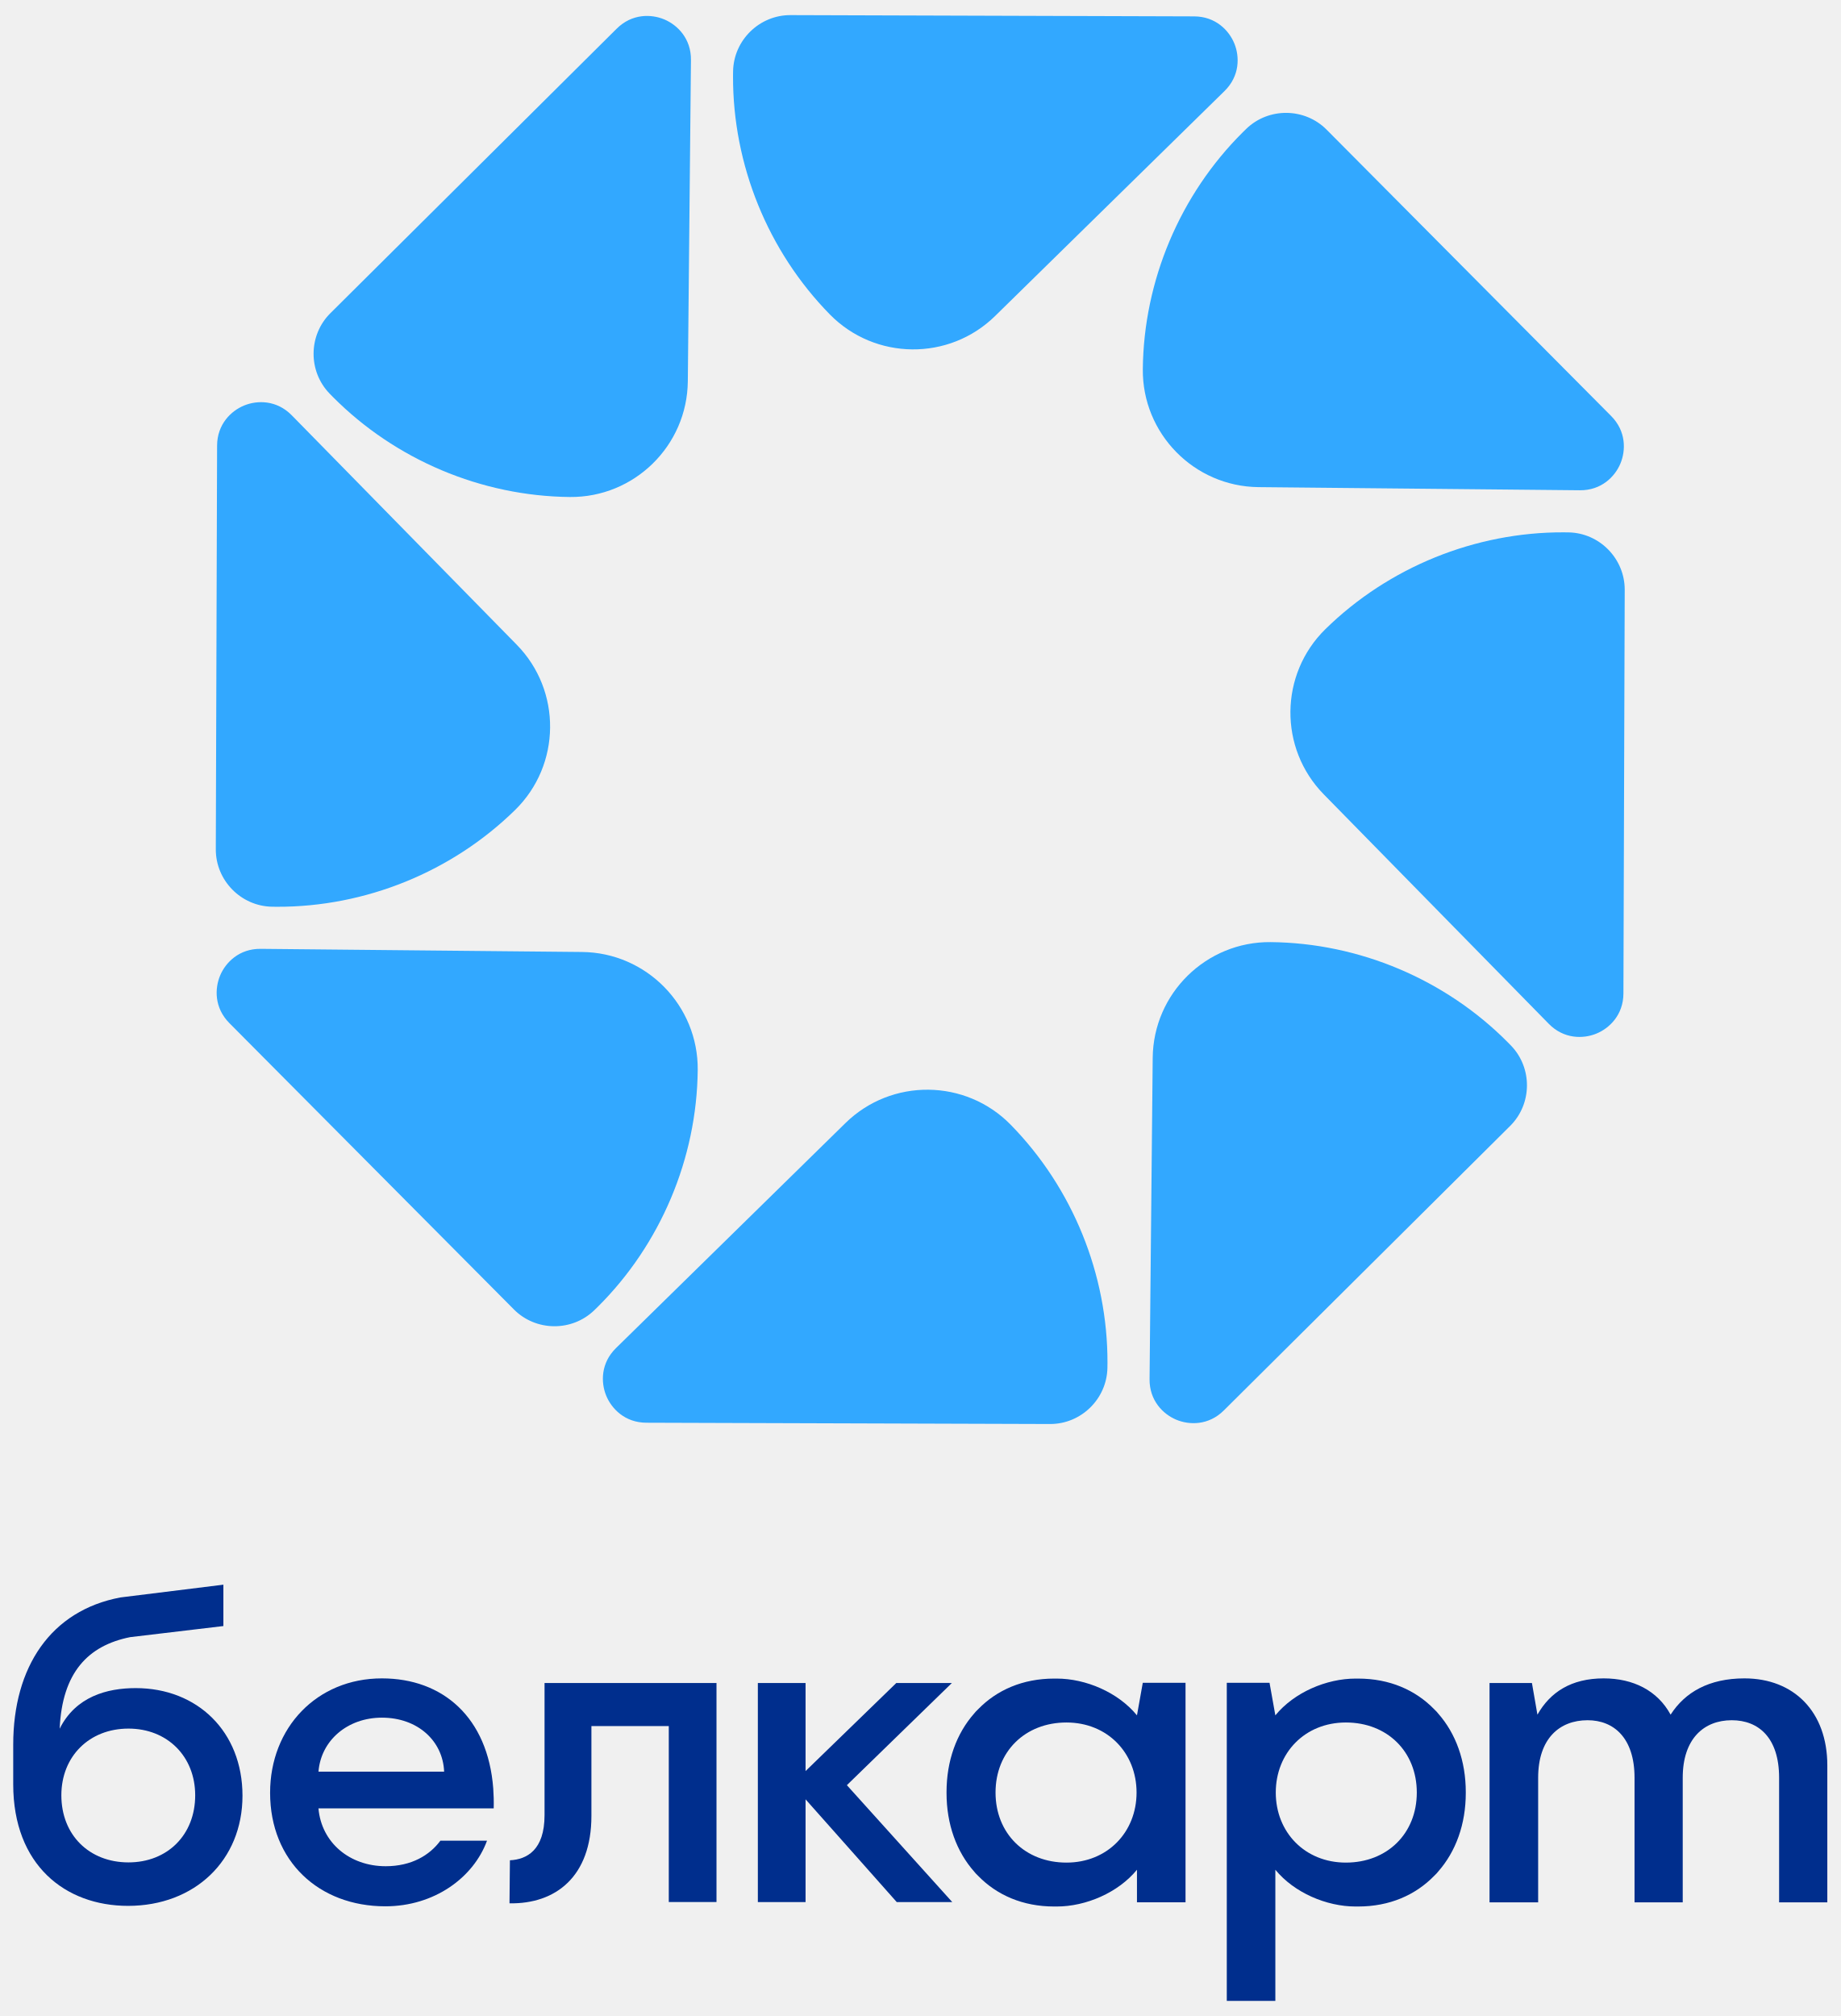
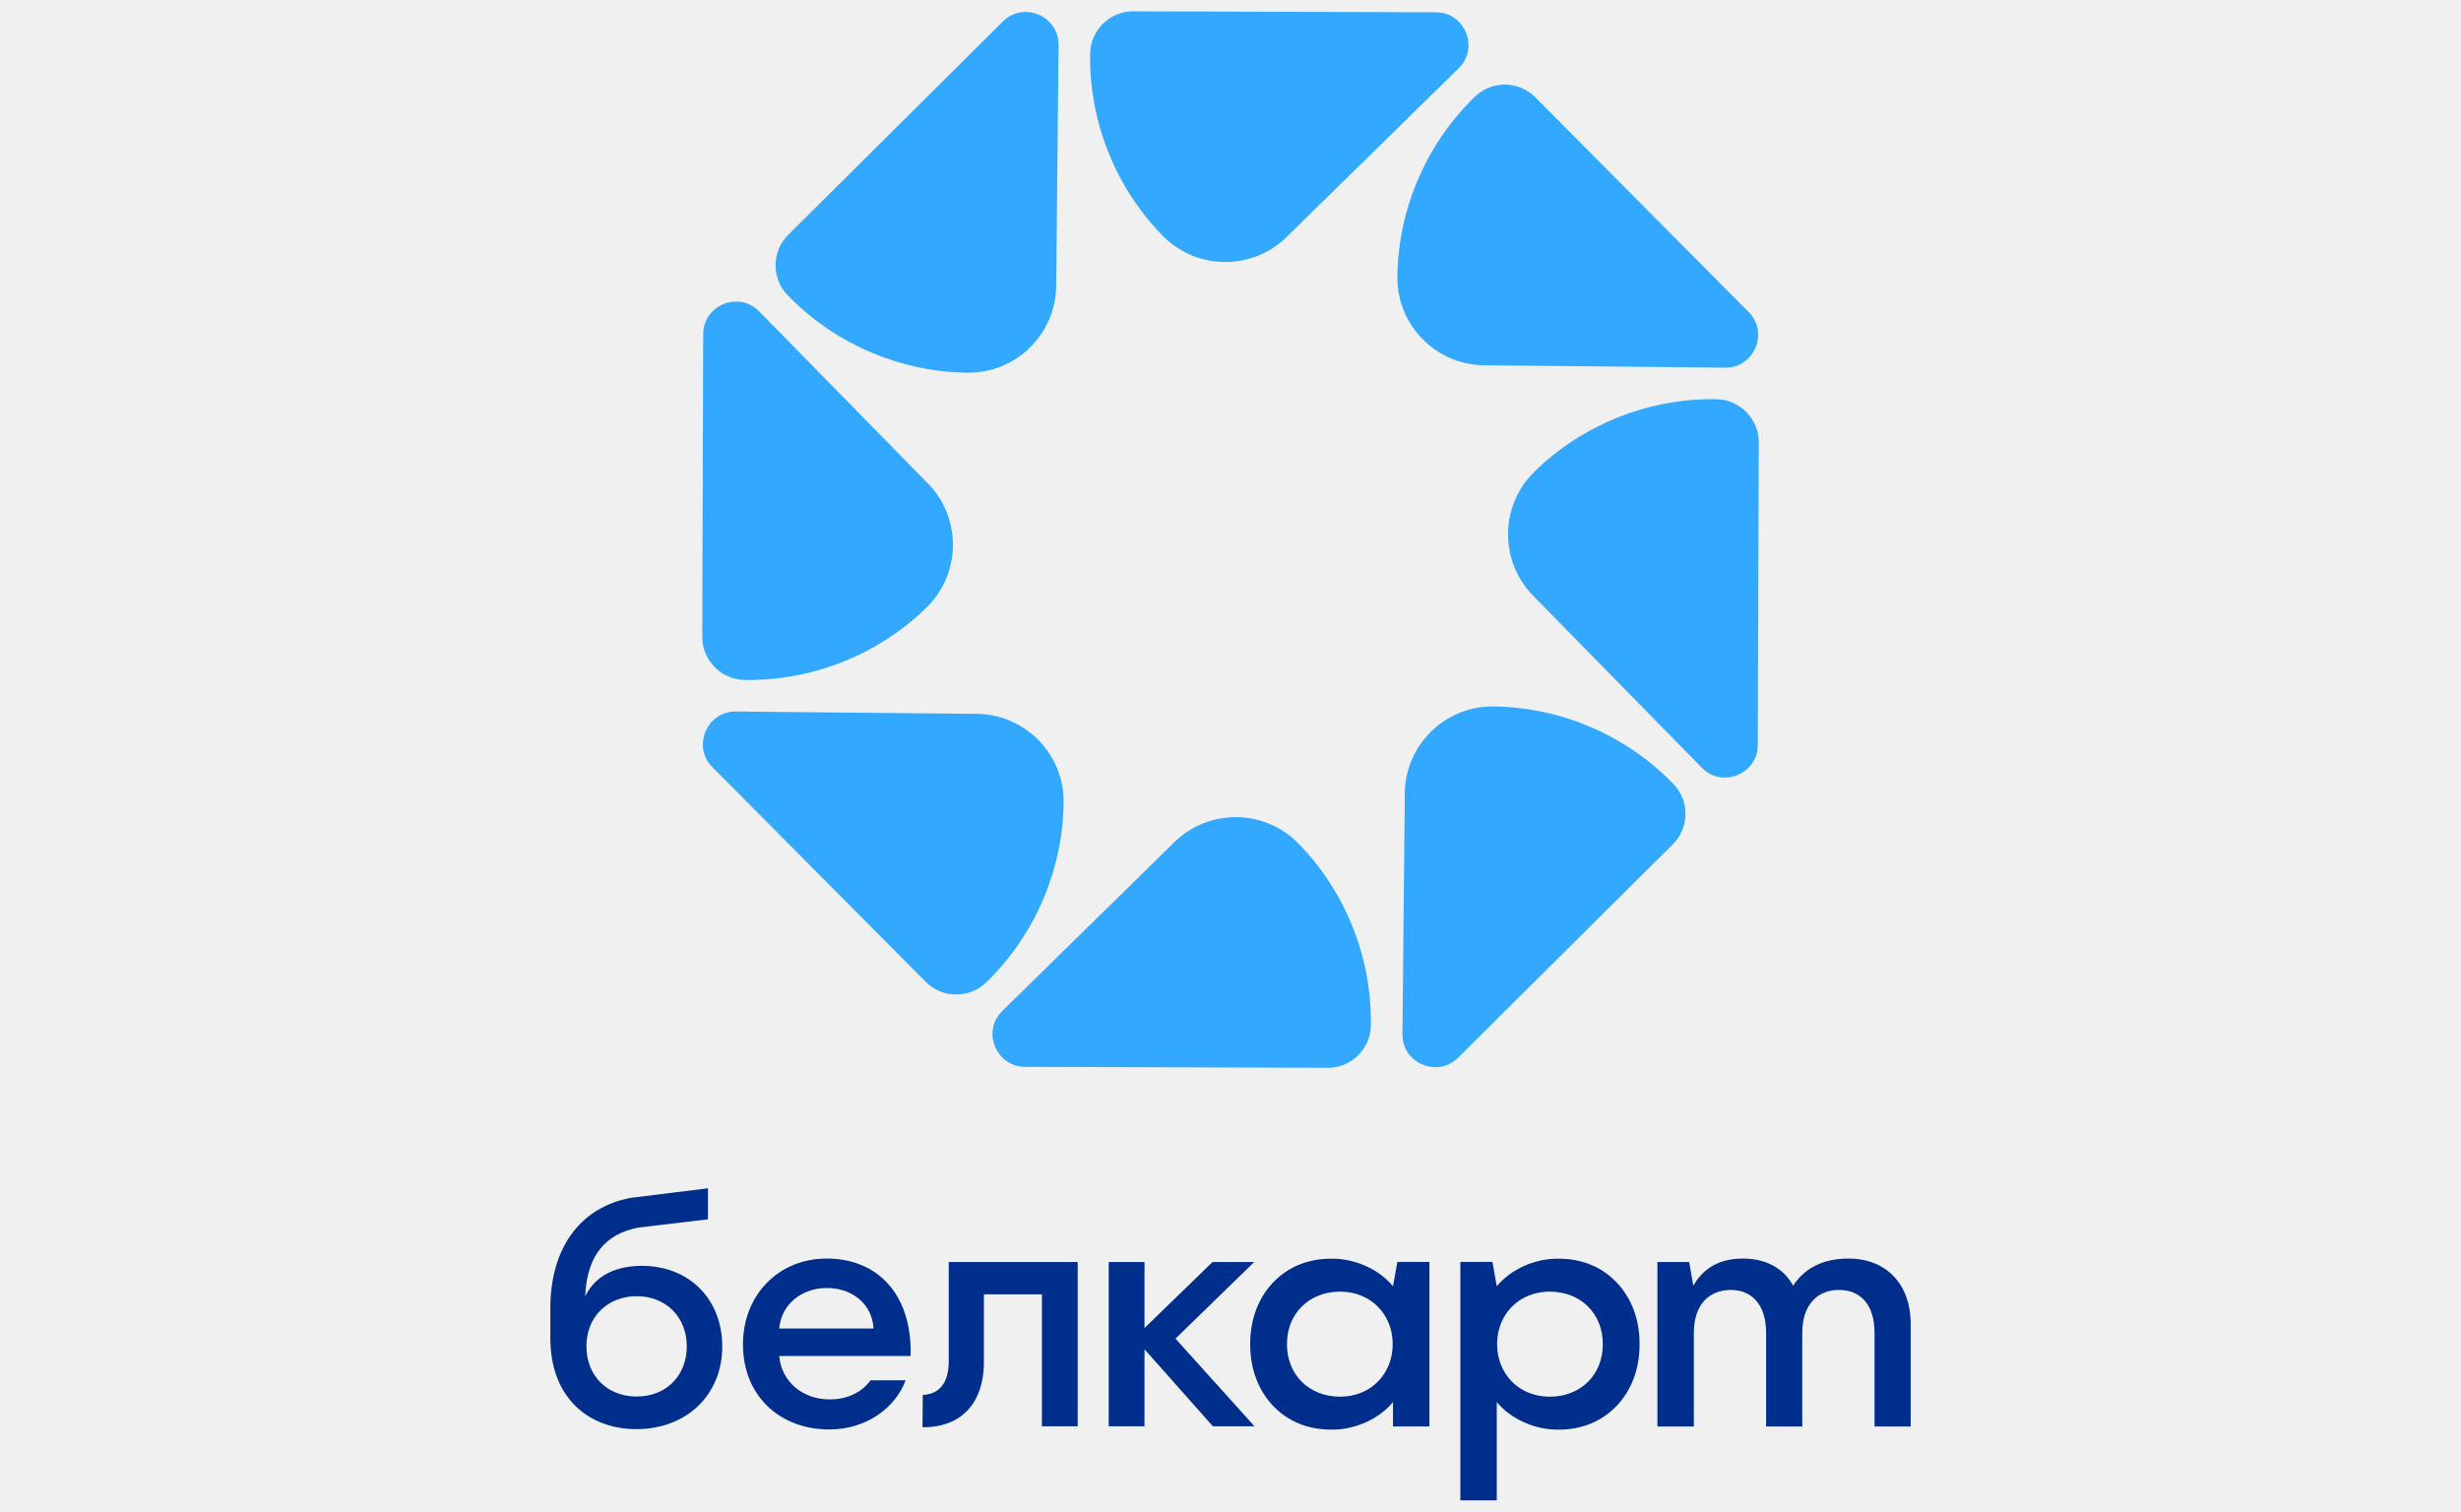
- <svg xmlns="http://www.w3.org/2000/svg" version="1.1" id="Слой_1" x="0px" y="0px" viewBox="0 0 1001 1096.43" style="enable-background:new 0 0 1001 1096.43;" xml:space="preserve">
+ <svg xmlns="http://www.w3.org/2000/svg" version="1.1" id="Слой_1" x="0px" y="0px" width="70" height="43" viewBox="0 0 1001 1096.43" style="enable-background:new 0 0 1001 1096.43;" xml:space="preserve">
  <style type="text/css">
	.st0{fill:#FFFFFF;}
	.st1{fill:#32A8FF;}
	.st2{fill:#002E8D;}
	.st3{fill:#29374A;}
	.st4{fill:#6682BB;}
	.st5{clip-path:url(#SVGID_00000094602206061117519270000003834940624146286475_);}
	.st6{opacity:0.15;}
	.st7{fill:#0051C6;}
</style>
  <g>
    <g>
      <path class="st2" d="M131.88,976.62c0,35.12-25.95,59.91-62.23,59.91c-34.21,0-62.46-22.27-62.46-66.11v-21.58    c0-42.24,20.44-72.94,58.33-80.05l55.97-6.94v22.5l-50.69,6.03c-22.96,4.59-36.97,19.27-38.35,49.8    c8.72-17.45,25.72-22.08,41.34-22.08C107.31,918.09,131.88,941.73,131.88,976.62z M106.16,976.39c0-21.12-15.16-36.27-36.28-36.27    c-21.36,0-36.51,15.15-36.51,36.27c0,21.58,15.15,36.5,36.51,36.5C91,1012.89,106.16,997.97,106.16,976.39z" />
      <path class="st2" d="M268.51,983.51c0.09-3.75,0-7.35-0.25-10.82c-2.92-38.62-27.4-59.88-60.55-59.88    c-35.41,0-60.81,26.85-60.81,62.22c0,37.17,26.52,61.74,62.66,61.74c26.71,0,47.95-15.62,55.31-35.68h-25.36    c-5.84,7.92-15.74,13.88-29.73,13.88c-19.67,0-34.97-12.87-36.58-31.46H268.51z M173.21,963.54c1.35-16.97,15.77-29.37,34.5-29.37    c19.45,0,33.15,12.62,33.84,29.37H173.21z" />
      <path class="st2" d="M277.33,1011.74c9.19-0.46,18.83-5.51,18.83-24.56v-71.85h93.52v119.13h-25.95v-95.72h-42.08v48.89    c0,33.05-19.52,47.97-44.55,47.52L277.33,1011.74z" />
      <polygon class="st2" points="460.59,970.89 517.69,915.33 487.46,915.33 455.89,945.97 438.12,963.22 438.12,915.33     437.72,915.33 413.69,915.33 412.17,915.33 412.17,1034.47 413.69,1034.47 437.72,1034.47 438.12,1034.47 438.12,978.59     455.61,998.28 487.71,1034.47 517.9,1034.47   " />
      <path class="st2" d="M621.52,915.22l-3.16,17.7c-10.23-12.5-27.81-20-43.63-20c-0.19,0-0.36,0.02-0.55,0.02    c-0.28,0-0.55-0.02-0.83-0.02c-17.2,0-31.21,6.29-41.23,16.53c-0.49,0.49-0.99,0.96-1.46,1.46c-0.28,0.31-0.54,0.64-0.81,0.96    c-9.65,10.92-15.06,25.8-15.06,42.8c0,0.08,0.01,0.15,0.01,0.23c0,0.08-0.01,0.15-0.01,0.23c0,17,5.41,31.88,15.06,42.8    c0.27,0.32,0.53,0.65,0.81,0.96c0.47,0.51,0.97,0.97,1.46,1.46c10.02,10.24,24.03,16.53,41.23,16.53c0.28,0,0.55-0.02,0.83-0.02    c0.19,0,0.36,0.02,0.55,0.02c15.82,0,33.4-7.5,43.63-20v17.7h26.41v-0.23v-118.9v-0.23H621.52z M580.02,1013    c-22.5,0-38.58-15.84-38.58-38.1c0-22.27,16.08-38.1,38.58-38.1c22.28,0,38.12,16.53,38.12,38.1S602.29,1013,580.02,1013z" />
      <path class="st2" d="M667.21,915.22v0.23v172.54v0.23h26.41v-71.34c10.23,12.5,27.81,20,43.63,20c0.19,0,0.36-0.02,0.55-0.02    c0.28,0,0.55,0.02,0.83,0.02c17.2,0,31.21-6.29,41.23-16.53c0.49-0.49,0.99-0.96,1.46-1.46c0.28-0.31,0.54-0.64,0.81-0.96    c9.65-10.92,15.06-25.8,15.06-42.8c0-0.08-0.01-0.15-0.01-0.23c0-0.08,0.01-0.15,0.01-0.23c0-17-5.41-31.88-15.06-42.8    c-0.27-0.32-0.53-0.65-0.81-0.96c-0.47-0.51-0.97-0.97-1.46-1.46c-10.02-10.24-24.03-16.53-41.23-16.53    c-0.28,0-0.55,0.02-0.83,0.02c-0.19,0-0.36-0.02-0.55-0.02c-15.82,0-33.4,7.5-43.63,20l-3.16-17.7H667.21z M693.85,974.9    c0-21.58,15.85-38.1,38.12-38.1c22.5,0,38.58,15.84,38.58,38.1c0,22.27-16.08,38.1-38.58,38.1    C709.69,1013,693.85,996.47,693.85,974.9z" />
      <path class="st2" d="M993.82,960.16v74.47H967.6v-67.8c0-21.61-11.04-31.26-25.75-31.26c-15.18,0-26.67,10.11-26.67,31.26v67.8    h-26.21v-67.8c0-21.61-11.27-31.26-25.52-31.26c-15.4,0-26.9,10.11-26.9,31.26v67.8h-26.44V915.34h23.06l2.99,17.2    c6.9-12.18,18.33-19.73,36.03-19.73c16.09,0,29.28,6.63,36.4,19.73c7.82-12.18,20.85-19.73,40.17-19.73    C975.65,912.81,993.82,930.97,993.82,960.16z" />
    </g>
    <g>
      <path class="st1" d="M459.81,610.8L335.03,733.16c-8.36,8.2-8.26,18.72-5.36,25.84c2.9,7.11,10.16,14.73,21.87,14.77l219.55,0.7    c16.89,0.05,30.89-13.65,31.2-30.54c0.02-0.9,0.03-1.81,0.03-2.71c0.15-48.1-18.95-95.16-52.65-129.53    C525.14,586.66,484.83,586.27,459.81,610.8z" />
      <path class="st1" d="M316.54,517.75l-174.75-1.71c-11.71-0.12-19.08,7.4-22.06,14.48c-2.98,7.08-3.23,17.6,5.02,25.91    l154.76,155.74c11.91,11.98,31.49,12.19,43.66,0.46c0.65-0.62,1.3-1.26,1.94-1.89c34.11-33.9,53.89-80.69,54.36-128.82    C379.81,546.87,351.58,518.09,316.54,517.75z" />
      <path class="st1" d="M147.92,493.13c0.9,0.02,1.81,0.03,2.71,0.03c48.1,0.15,95.16-18.95,129.53-52.65    c25.02-24.53,25.41-64.84,0.88-89.86L158.68,225.87c-8.2-8.36-18.72-8.26-25.84-5.36c-7.11,2.89-14.73,10.16-14.77,21.87    l-0.7,219.55C117.33,478.83,131.03,492.82,147.92,493.13z" />
      <path class="st1" d="M181.1,215.94c33.9,34.11,80.69,53.89,128.82,54.36c35.04,0.34,63.82-27.88,64.16-62.92l1.71-174.75    c0.12-11.71-7.4-19.08-14.48-22.06c-7.08-2.98-17.6-3.23-25.91,5.02L179.67,170.35c-11.98,11.91-12.19,31.49-0.46,43.66    C179.83,214.65,180.47,215.3,181.1,215.94z" />
      <path class="st1" d="M541.19,171.88L665.97,49.52c8.36-8.2,8.26-18.72,5.36-25.84c-2.89-7.11-10.16-14.73-21.87-14.77L429.9,8.22    c-16.89-0.05-30.89,13.65-31.2,30.54c-0.02,0.9-0.03,1.81-0.03,2.71c-0.15,48.1,18.95,95.16,52.65,129.53    C475.86,196.01,516.17,196.41,541.19,171.88z" />
      <path class="st1" d="M684.46,264.93l174.75,1.71c11.71,0.12,19.08-7.4,22.06-14.48c2.98-7.08,3.23-17.6-5.02-25.91L721.49,70.51    c-11.91-11.98-31.49-12.19-43.66-0.46c-0.65,0.62-1.3,1.26-1.93,1.89c-34.11,33.9-53.89,80.69-54.36,128.82    C621.19,235.8,649.42,264.58,684.46,264.93z" />
      <path class="st1" d="M853.08,289.55c-0.9-0.02-1.81-0.03-2.71-0.03c-48.1-0.15-95.16,18.95-129.53,52.65    c-25.02,24.53-25.41,64.84-0.88,89.86l122.36,124.78c8.2,8.36,18.72,8.26,25.84,5.36c7.11-2.89,14.73-10.16,14.77-21.87    l0.7-219.55C883.67,303.85,869.97,289.85,853.08,289.55z" />
      <path class="st1" d="M819.9,566.74c-33.9-34.11-80.69-53.89-128.82-54.36c-35.04-0.34-63.82,27.88-64.16,62.92l-1.71,174.75    c-0.12,11.71,7.4,19.08,14.48,22.06c7.08,2.98,17.6,3.23,25.91-5.02l155.74-154.76c11.98-11.91,12.19-31.49,0.46-43.66    C821.17,568.03,820.53,567.38,819.9,566.74z" />
    </g>
  </g>
</svg>
